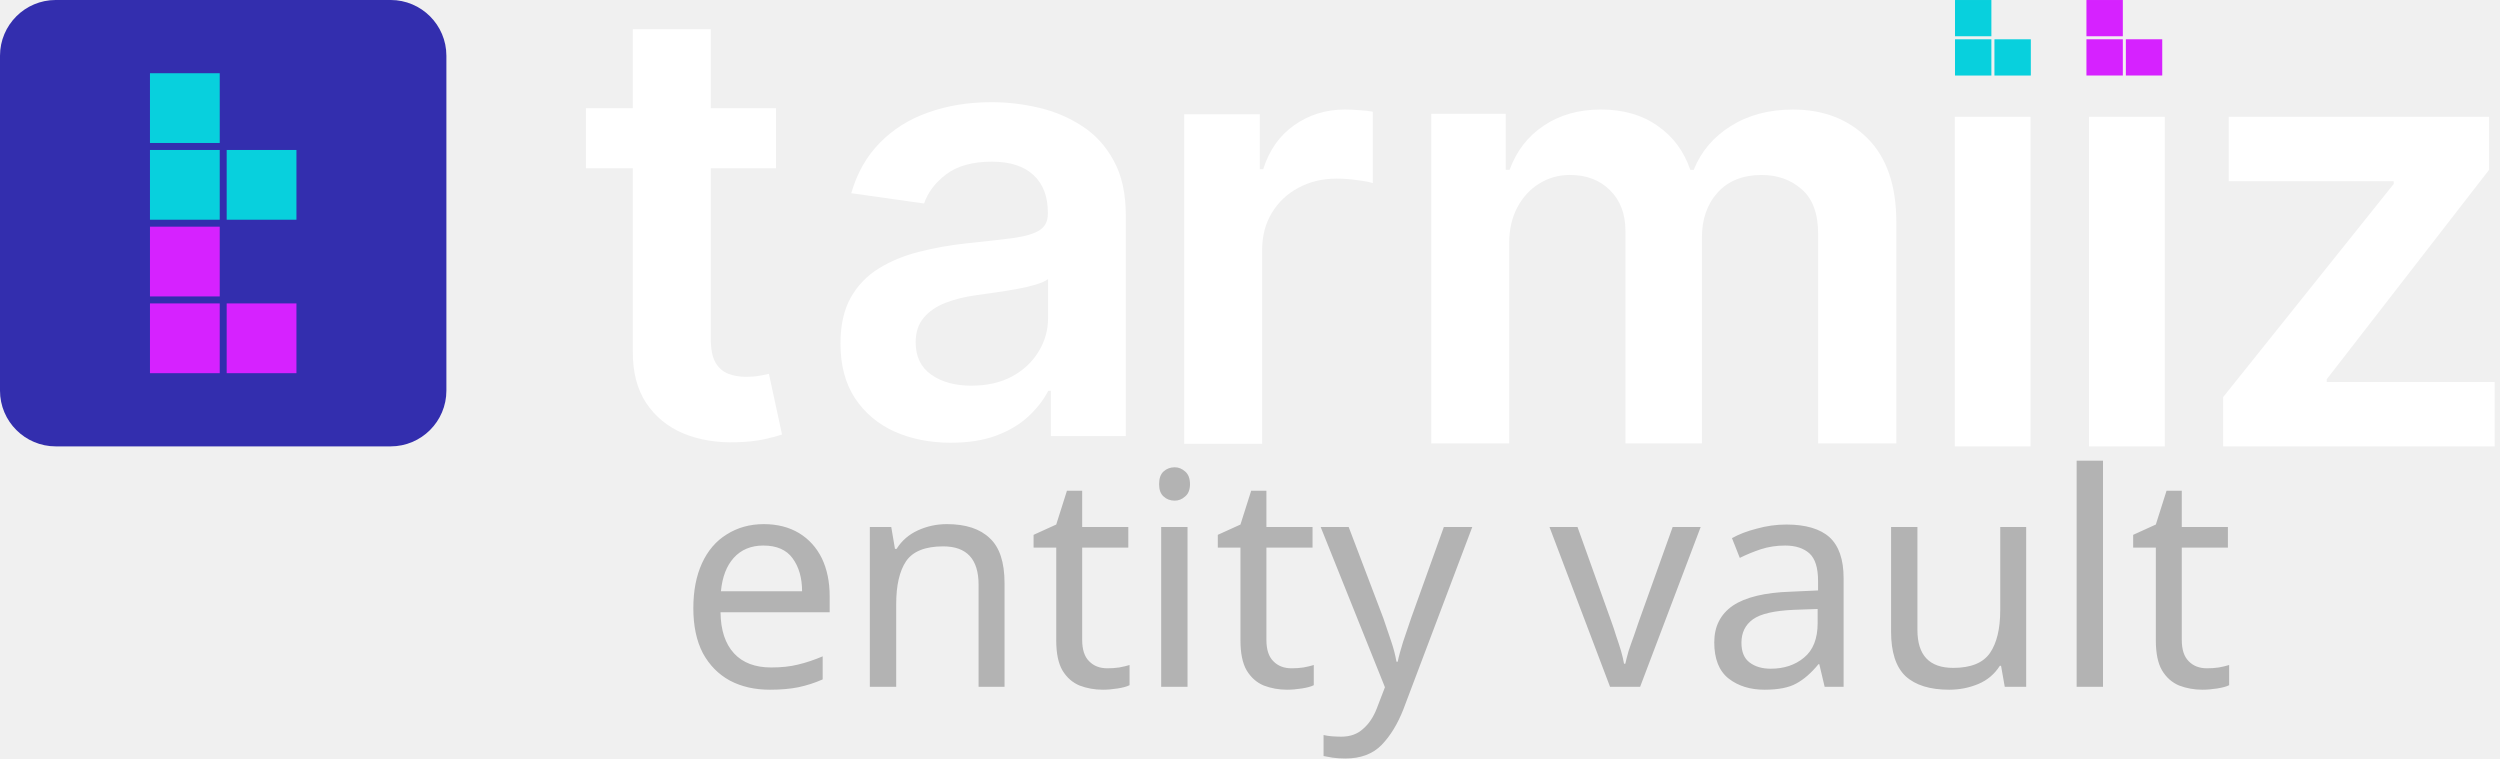
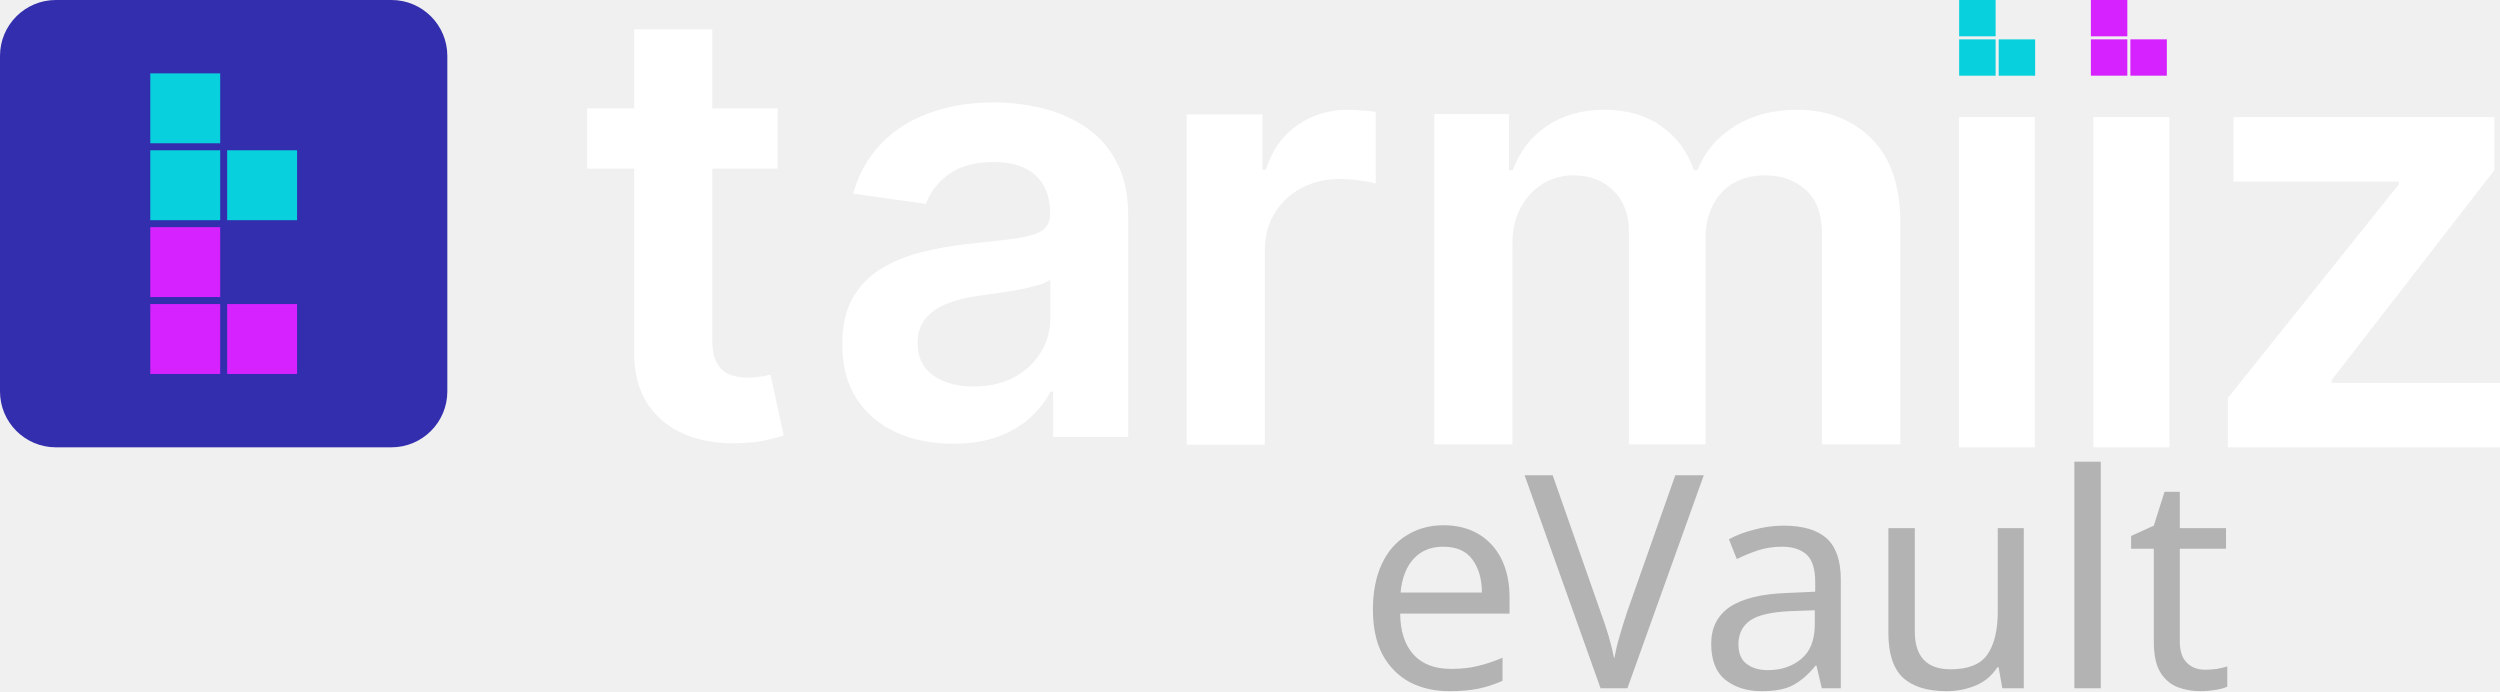
- <svg xmlns="http://www.w3.org/2000/svg" width="94.832mm" height="28.761mm" viewBox="0 0 94.832 28.761" version="1.1" id="svg427">
+ <svg xmlns="http://www.w3.org/2000/svg" width="94.631mm" height="26.164mm" viewBox="0 0 94.631 26.164" version="1.1" id="svg427">
  <defs id="defs424" />
  <g id="layer1" transform="translate(597.1971,-475.5746)">
    <g id="g1-4-2" transform="translate(1.610826,446.253)">
      <g id="g1155-4-2-9-4-8-0" transform="translate(-620.9401,3.803153)">
        <rect x="22.132" width="16.933" height="16.933" rx="2.117" fill="#332eae" id="rect157-0-4-5-8-8-6" y="25.518" style="stroke-width:0.265" />
        <rect width="2.646" height="2.646" transform="matrix(4.4107699e-8,-1,-1,-4.33115e-8,0,0)" fill="#08d0dd" id="rect159-69-8-7-8-2-3" x="-30.942" y="-30.467" style="stroke-width:0.265" />
        <rect width="2.646" height="2.646" transform="matrix(4.4107699e-8,-1,-1,-4.33115e-8,0,0)" fill="#08d0dd" id="rect161-9-2-0-2-4-8" x="-33.853" y="-33.377" style="stroke-width:0.265" />
        <rect width="2.646" height="2.646" transform="matrix(4.4107699e-8,-1,-1,-4.33115e-8,0,0)" fill="#08d0dd" id="rect163-9-7-3-4-5-0" x="-33.853" y="-30.467" style="stroke-width:0.265" />
        <rect width="2.646" height="2.646" transform="scale(-1,1)" fill="#d622ff" id="rect165-9-2-0-5-5-1" x="-30.467" y="34.117" style="stroke-width:0.265" />
        <rect width="2.646" height="2.646" transform="scale(-1,1)" fill="#d622ff" id="rect167-7-0-6-5-1-16" x="-30.467" y="37.028" style="stroke-width:0.265" />
        <rect width="2.646" height="2.646" transform="scale(-1,1)" fill="#d622ff" id="rect169-8-2-9-1-7-8" x="-33.377" y="37.028" style="stroke-width:0.265" />
      </g>
      <path d="m -514.477,46.255 v -1.872 l 6.469,-8.082 v -0.106 h -6.257 v -2.442 h 9.875 v 2.01 l -6.158,7.944 v 0.106 h 6.371 v 2.442 z" fill="#ffffff" id="path171-37-6-8-7-1-9" style="stroke-width:0.265" />
      <path d="m -519.567,46.255 v -12.502 h 2.875 v 12.502 z" fill="#ffffff" id="path173-4-3-3-1-1-5" style="stroke-width:0.265" />
      <path d="m -518.283,29.322 h -1.38 v 1.375 h 1.38 z" fill="#d622ff" id="path175-1-3-0-1-5-8" style="stroke-width:0.265" />
      <path d="m -518.283,30.811 h -1.38 v 1.375 h 1.38 z" fill="#d622ff" id="path177-578-8-1-5-2-9" style="stroke-width:0.265" />
      <path d="m -516.788,30.811 h -1.38 v 1.375 h 1.38 z" fill="#d622ff" id="path179-8-0-9-2-7-2" style="stroke-width:0.265" />
      <path d="m -524.658,46.255 v -12.502 h 2.875 v 12.502 z" fill="#ffffff" id="path181-96-6-5-7-6-1" style="stroke-width:0.265" />
      <path d="m -523.269,30.697 v -1.375 h -1.38 v 1.375 z" fill="#08d0dd" id="path183-60-1-0-6-1-8" style="stroke-width:0.265" />
      <path d="m -521.773,32.187 v -1.375 h -1.38 v 1.375 z" fill="#08d0dd" id="path185-32-2-5-1-4-3" style="stroke-width:0.265" />
      <path d="m -523.269,32.187 v -1.375 h -1.38 v 1.375 z" fill="#08d0dd" id="path187-1-0-7-4-2-7" style="stroke-width:0.265" />
      <path d="m -544.517,46.141 v -12.502 h 2.826 v 2.124 h 0.147 c 0.261,-0.716 0.694,-1.275 1.299,-1.677 0.604,-0.407 1.326,-0.61 2.165,-0.61 0.849,0 1.565,0.206 2.148,0.619 0.588,0.407 1.002,0.963 1.241,1.669 h 0.131 c 0.278,-0.695 0.746,-1.248 1.405,-1.66 0.664,-0.418 1.451,-0.627 2.36,-0.627 1.154,0 2.097,0.364 2.826,1.091 0.729,0.727 1.094,1.788 1.094,3.182 v 8.391 h -2.965 v -7.936 c 0,-0.776 -0.207,-1.343 -0.621,-1.701 -0.414,-0.364 -0.92,-0.545 -1.519,-0.545 -0.713,0 -1.271,0.222 -1.674,0.667 -0.398,0.44 -0.596,1.012 -0.596,1.717 v 7.797 h -2.9 v -8.058 c 0,-0.646 -0.196,-1.161 -0.588,-1.546 -0.387,-0.385 -0.893,-0.578 -1.519,-0.578 -0.425,0 -0.811,0.109 -1.16,0.326 -0.348,0.212 -0.626,0.513 -0.833,0.903 -0.207,0.385 -0.31,0.836 -0.31,1.351 v 7.602 z" fill="#ffffff" id="path189-4-7-6-2-3-4" style="stroke-width:0.265" />
      <path d="m -553.888,46.157 v -12.502 h 2.867 v 2.084 h 0.13 c 0.229,-0.722 0.621,-1.278 1.176,-1.668 0.561,-0.396 1.201,-0.594 1.919,-0.594 0.164,0 0.346,0.008 0.547,0.024 0.207,0.011 0.378,0.03 0.515,0.057 v 2.71 c -0.125,-0.043 -0.324,-0.081 -0.596,-0.114 -0.267,-0.038 -0.525,-0.057 -0.776,-0.057 -0.539,0 -1.024,0.117 -1.454,0.35 -0.425,0.228 -0.76,0.545 -1.005,0.952 -0.245,0.407 -0.367,0.876 -0.367,1.408 v 7.35 z" fill="#ffffff" id="path191-4-5-4-3-2-8" style="stroke-width:0.265" />
      <path d="m -562.728,46.116 c -0.795,0 -1.511,-0.141 -2.148,-0.423 -0.632,-0.288 -1.133,-0.711 -1.503,-1.27 -0.365,-0.559 -0.547,-1.248 -0.547,-2.067 0,-0.705 0.131,-1.289 0.392,-1.75 0.261,-0.461 0.618,-0.83 1.07,-1.107 0.452,-0.277 0.961,-0.486 1.527,-0.627 0.572,-0.146 1.163,-0.252 1.772,-0.317 0.735,-0.076 1.331,-0.144 1.789,-0.203 0.457,-0.065 0.79,-0.163 0.997,-0.293 0.212,-0.136 0.319,-0.345 0.319,-0.627 v -0.049 c 0,-0.613 -0.183,-1.088 -0.547,-1.424 -0.365,-0.336 -0.89,-0.505 -1.576,-0.505 -0.724,0 -1.299,0.157 -1.723,0.472 -0.419,0.315 -0.702,0.686 -0.85,1.115 l -2.761,-0.391 c 0.218,-0.76 0.577,-1.394 1.078,-1.905 0.501,-0.515 1.113,-0.901 1.838,-1.156 0.724,-0.26 1.525,-0.391 2.402,-0.391 0.604,0 1.206,0.07 1.805,0.212 0.599,0.141 1.146,0.374 1.642,0.7 0.496,0.32 0.893,0.757 1.192,1.31 0.305,0.553 0.457,1.245 0.457,2.075 v 8.367 h -2.842 v -1.717 h -0.098 c -0.18,0.347 -0.433,0.673 -0.76,0.977 -0.321,0.298 -0.727,0.54 -1.217,0.724 -0.485,0.179 -1.054,0.269 -1.707,0.269 z m 0.768,-2.165 c 0.593,0 1.108,-0.117 1.544,-0.35 0.436,-0.239 0.77,-0.553 1.005,-0.944 0.24,-0.391 0.36,-0.817 0.36,-1.278 v -1.473 c -0.093,0.076 -0.251,0.146 -0.474,0.212 -0.218,0.065 -0.463,0.122 -0.735,0.171 -0.272,0.049 -0.542,0.092 -0.809,0.13 -0.267,0.038 -0.498,0.07 -0.694,0.098 -0.441,0.06 -0.836,0.157 -1.184,0.293 -0.348,0.136 -0.623,0.326 -0.825,0.57 -0.201,0.239 -0.302,0.548 -0.302,0.928 0,0.543 0.199,0.952 0.596,1.229 0.397,0.277 0.904,0.415 1.519,0.415 z" fill="#ffffff" id="path193-1-1-8-2-2-5" style="stroke-width:0.265" />
      <path d="m -569.371,33.425 v 2.279 h -7.212 v -2.279 z m -5.432,-2.995 h 2.957 v 11.737 c 0,0.396 0.06,0.7 0.18,0.912 0.125,0.206 0.289,0.347 0.49,0.423 0.202,0.076 0.425,0.114 0.67,0.114 0.185,0 0.354,-0.014 0.506,-0.041 0.158,-0.027 0.278,-0.051 0.359,-0.073 l 0.498,2.303 c -0.158,0.054 -0.384,0.114 -0.678,0.179 -0.289,0.065 -0.642,0.103 -1.062,0.114 -0.741,0.022 -1.408,-0.089 -2.001,-0.334 -0.594,-0.25 -1.065,-0.635 -1.413,-1.156 -0.343,-0.521 -0.512,-1.172 -0.506,-1.953 z" fill="#ffffff" id="path195-9-6-9-2-1-14" style="stroke-width:0.265" />
-       <text xml:space="preserve" style="font-size:11.289px;font-family:Anta;-inkscape-font-specification:Anta;text-align:center;text-anchor:middle;fill:#b3b3b3;stroke-width:0.035;stroke-linecap:square;stroke-miterlimit:0" x="-533.293" y="55.373" id="text879-76-1-4-1-6-9">
-         <tspan id="tspan877-7-7-8-6-8-3" style="font-style:normal;font-variant:normal;font-weight:normal;font-stretch:normal;font-size:11.289px;font-family:'Avenir LT Std';-inkscape-font-specification:'Avenir LT Std';fill:#b3b3b3;stroke-width:0.035" x="-533.293" y="55.373">entity vault</tspan>
+       <text xml:space="preserve" style="font-size:11.289px;font-family:Anta;-inkscape-font-specification:Anta;text-align:center;text-anchor:middle;fill:#b3b3b3;stroke-width:0.035;stroke-linecap:square;stroke-miterlimit:0" x="-520.583" y="55.373" id="text879-76-1-4-1-6-9">
+         <tspan id="tspan877-7-7-8-6-8-3" style="font-style:normal;font-variant:normal;font-weight:normal;font-stretch:normal;font-size:11.289px;font-family:'Avenir LT Std';-inkscape-font-specification:'Avenir LT Std';fill:#b3b3b3;stroke-width:0.035" x="-520.583" y="55.373">eVault</tspan>
      </text>
    </g>
  </g>
</svg>
